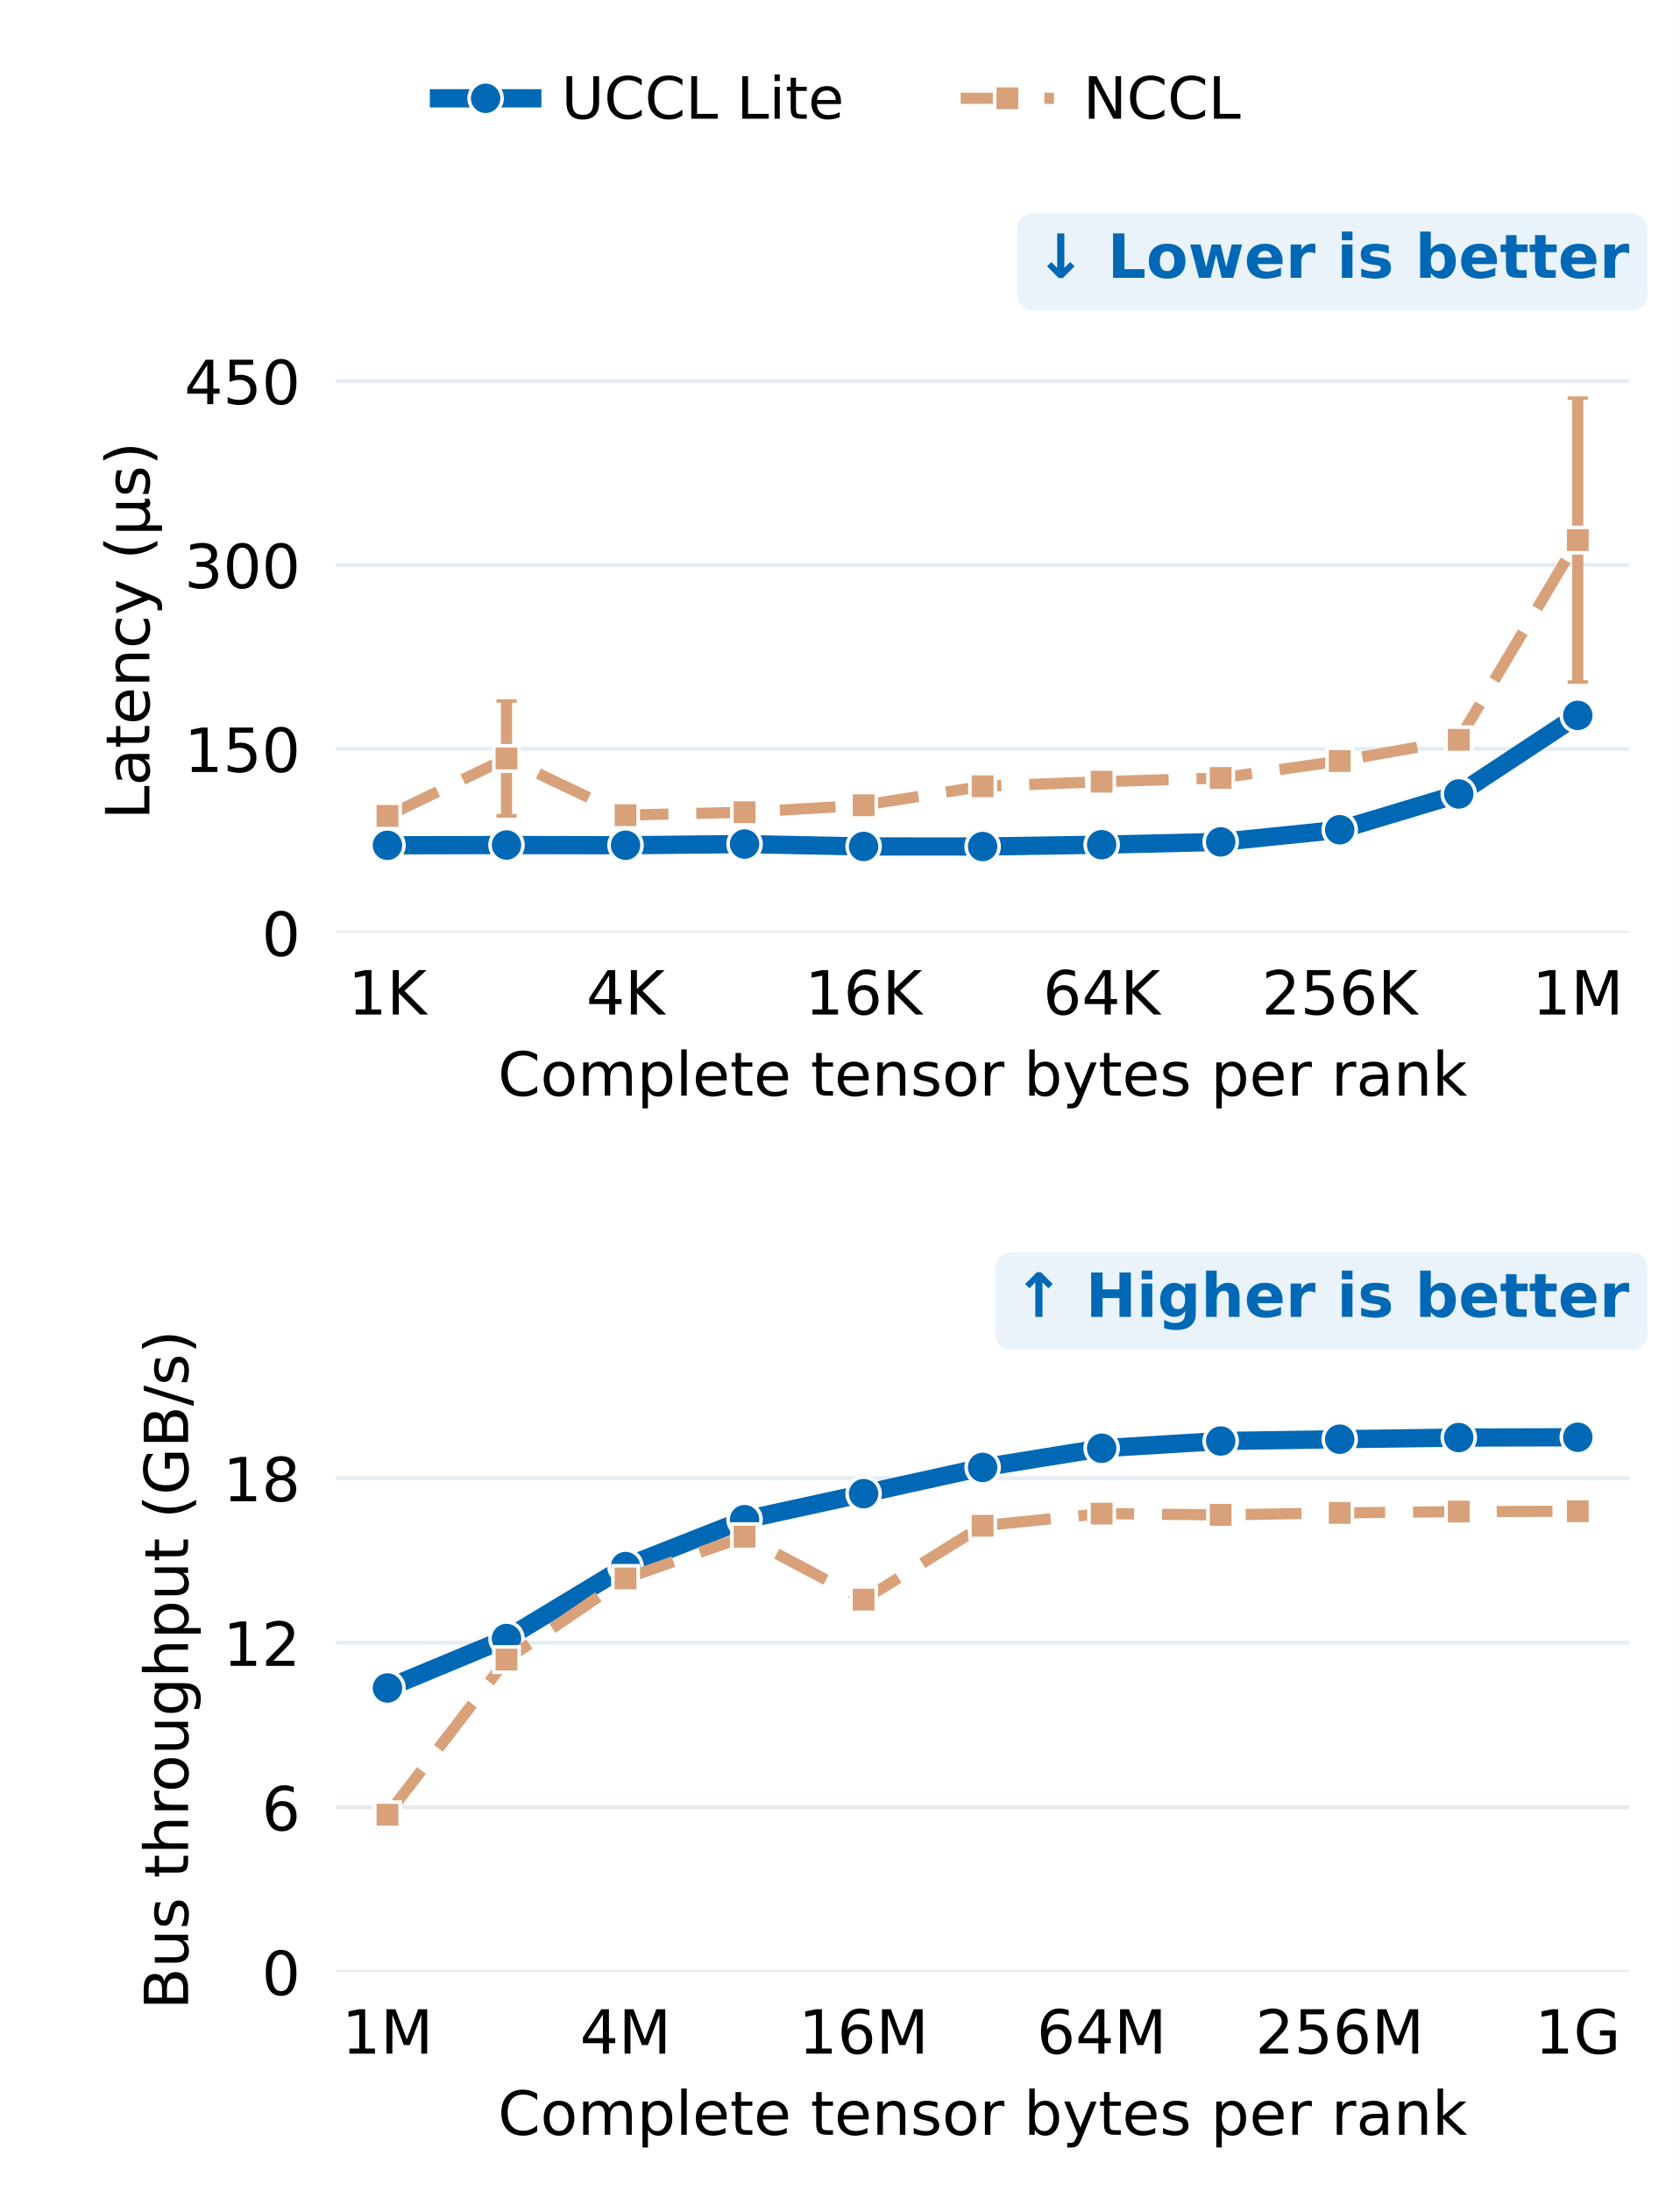
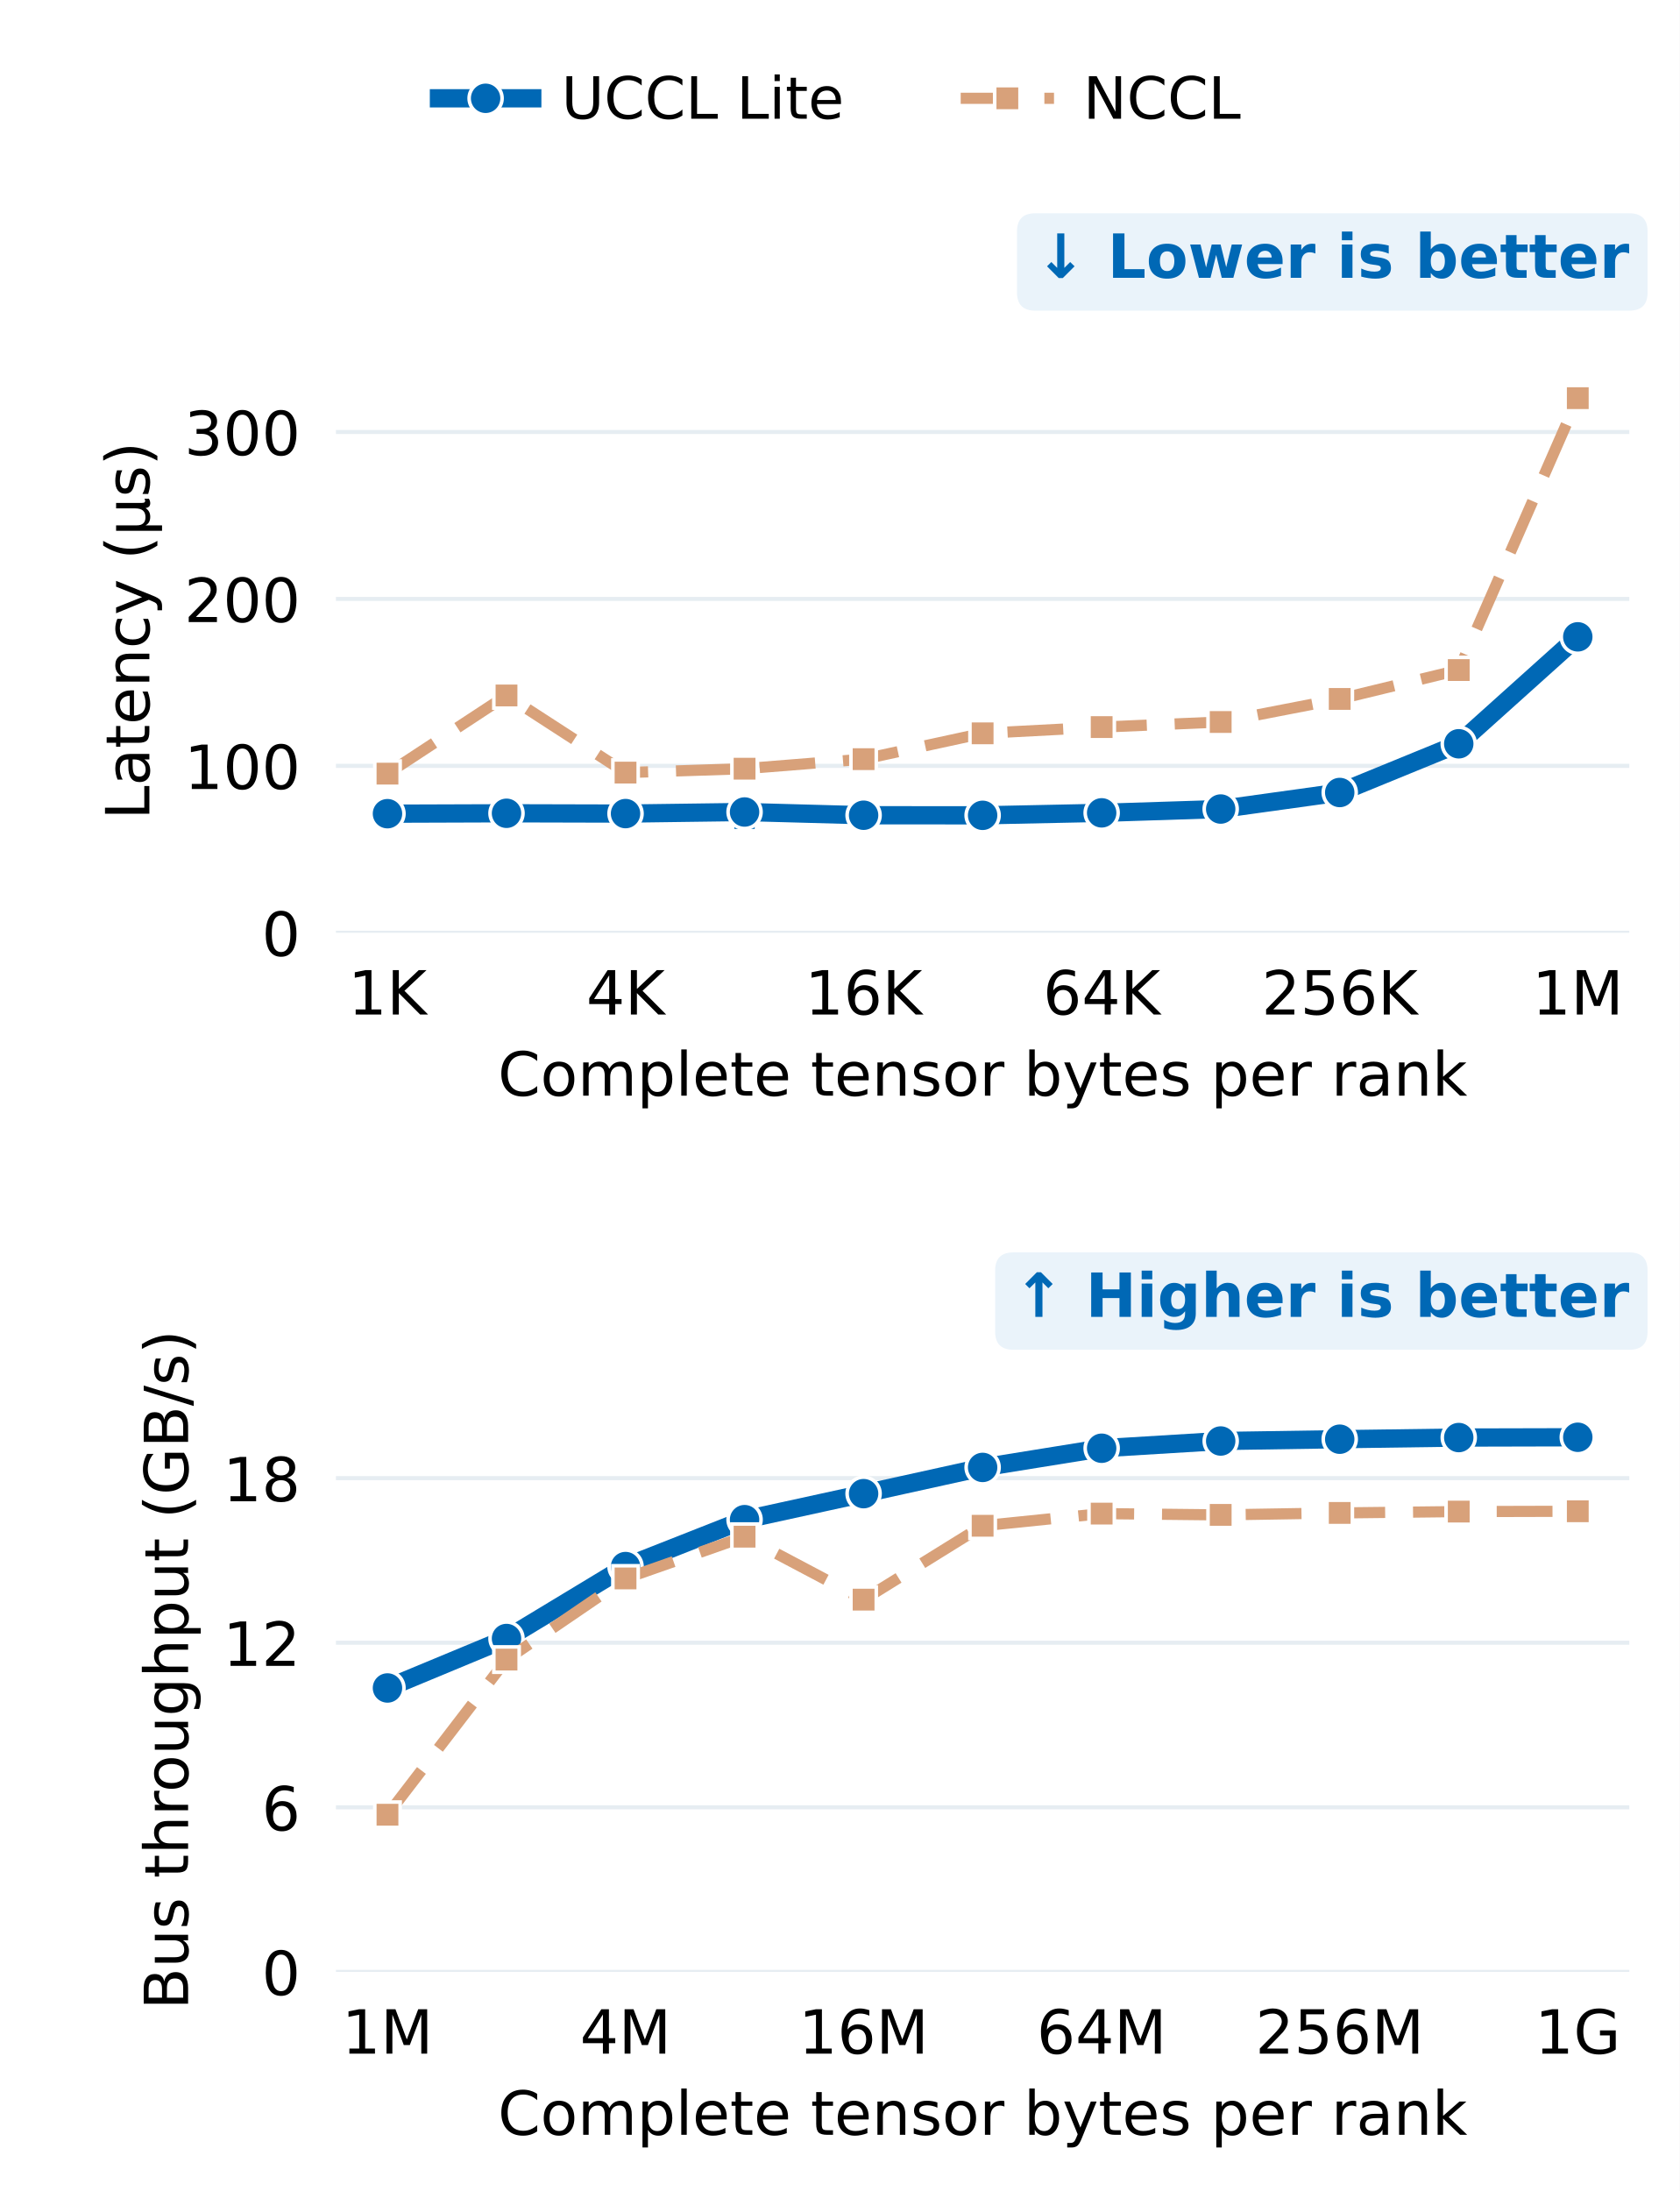
<svg xmlns="http://www.w3.org/2000/svg" xmlns:xlink="http://www.w3.org/1999/xlink" width="331.2pt" height="432pt" viewBox="0 0 331.2 432" version="1.1">
  <defs>
    <style type="text/css">*{stroke-linejoin: round; stroke-linecap: butt}</style>
  </defs>
  <g id="figure_1">
    <g id="patch_1">
      <path d="M 0 432 L 331.2 432 L 331.2 0 L 0 0 z " style="fill: #ffffff" />
    </g>
    <g id="axes_1">
      <g id="patch_2">
        <path d="M 66.24 183.918 L 321.264 183.918 L 321.264 64.8 L 66.24 64.8 z " style="fill: #ffffff" />
      </g>
      <g id="matplotlib.axis_1">
        <g id="xtick_1">
          <g id="line2d_1" />
          <g id="text_1">
            <text style="font-size: 12px; font-family: 'DejaVu Sans'; text-anchor: middle" x="76.402" y="200.035" transform="rotate(-0 76.40159 200.0348)">1K</text>
          </g>
        </g>
        <g id="xtick_2">
          <g id="line2d_2" />
          <g id="text_2">
            <text style="font-size: 12px; font-family: 'DejaVu Sans'; text-anchor: middle" x="123.342" y="200.035" transform="rotate(-0 123.3418 200.0348)">4K</text>
          </g>
        </g>
        <g id="xtick_3">
          <g id="line2d_3" />
          <g id="text_3">
            <text style="font-size: 12px; font-family: 'DejaVu Sans'; text-anchor: middle" x="170.282" y="200.035" transform="rotate(-0 170.2819 200.0348)">16K</text>
          </g>
        </g>
        <g id="xtick_4">
          <g id="line2d_4" />
          <g id="text_4">
            <text style="font-size: 12px; font-family: 'DejaVu Sans'; text-anchor: middle" x="217.222" y="200.035" transform="rotate(-0 217.2221 200.0348)">64K</text>
          </g>
        </g>
        <g id="xtick_5">
          <g id="line2d_5" />
          <g id="text_5">
            <text style="font-size: 12px; font-family: 'DejaVu Sans'; text-anchor: middle" x="264.162" y="200.035" transform="rotate(-0 264.1622 200.0348)">256K</text>
          </g>
        </g>
        <g id="xtick_6">
          <g id="line2d_6" />
          <g id="text_6">
            <text style="font-size: 12px; font-family: 'DejaVu Sans'; text-anchor: middle" x="311.102" y="200.035" transform="rotate(-0 311.1024 200.0348)">1M</text>
          </g>
        </g>
        <g id="text_7">
          <text style="font-size: 12px; font-family: 'DejaVu Sans'; text-anchor: middle" x="193.752" y="216.036" transform="rotate(-0 193.752 216.0358)">Complete tensor bytes per rank</text>
        </g>
      </g>
      <g id="matplotlib.axis_2">
        <g id="ytick_1">
          <g id="line2d_7">
            <path d="M 66.24 183.918 L 321.264 183.918 " clip-path="url(#pe56e9102f9)" style="fill: none; stroke: #e6edf2; stroke-width: 0.8; stroke-linecap: square" />
          </g>
          <g id="line2d_8" />
          <g id="text_8">
            <text style="font-size: 12px; font-family: 'DejaVu Sans'; text-anchor: end" x="59.24" y="188.476" transform="rotate(-0 59.24 188.4762)">0</text>
          </g>
        </g>
        <g id="ytick_2">
          <g id="line2d_9">
-             <path d="M 66.24 147.653 L 321.264 147.653 " clip-path="url(#pe56e9102f9)" style="fill: none; stroke: #e6edf2; stroke-width: 0.8; stroke-linecap: square" />
+             <path d="M 66.24 151.003 L 321.264 151.003 " clip-path="url(#pe56e9102f9)" style="fill: none; stroke: #e6edf2; stroke-width: 0.8; stroke-linecap: square" />
          </g>
          <g id="line2d_10" />
          <g id="text_9">
-             <text style="font-size: 12px; font-family: 'DejaVu Sans'; text-anchor: end" x="59.24" y="152.211" transform="rotate(-0 59.24 152.2111)">150</text>
+             <text style="font-size: 12px; font-family: 'DejaVu Sans'; text-anchor: end" x="59.24" y="155.561" transform="rotate(-0 59.24 155.5613)">100</text>
          </g>
        </g>
        <g id="ytick_3">
          <g id="line2d_11">
-             <path d="M 66.24 111.387 L 321.264 111.387 " clip-path="url(#pe56e9102f9)" style="fill: none; stroke: #e6edf2; stroke-width: 0.8; stroke-linecap: square" />
+             <path d="M 66.24 118.088 L 321.264 118.088 " clip-path="url(#pe56e9102f9)" style="fill: none; stroke: #e6edf2; stroke-width: 0.8; stroke-linecap: square" />
          </g>
          <g id="line2d_12" />
          <g id="text_10">
-             <text style="font-size: 12px; font-family: 'DejaVu Sans'; text-anchor: end" x="59.24" y="115.946" transform="rotate(-0 59.24 115.946)">300</text>
+             <text style="font-size: 12px; font-family: 'DejaVu Sans'; text-anchor: end" x="59.24" y="122.646" transform="rotate(-0 59.24 122.6463)">200</text>
          </g>
        </g>
        <g id="ytick_4">
          <g id="line2d_13">
-             <path d="M 66.24 75.122 L 321.264 75.122 " clip-path="url(#pe56e9102f9)" style="fill: none; stroke: #e6edf2; stroke-width: 0.8; stroke-linecap: square" />
+             <path d="M 66.24 85.173 L 321.264 85.173 " clip-path="url(#pe56e9102f9)" style="fill: none; stroke: #e6edf2; stroke-width: 0.8; stroke-linecap: square" />
          </g>
          <g id="line2d_14" />
          <g id="text_11">
-             <text style="font-size: 12px; font-family: 'DejaVu Sans'; text-anchor: end" x="59.24" y="79.681" transform="rotate(-0 59.24 79.68089)">450</text>
+             <text style="font-size: 12px; font-family: 'DejaVu Sans'; text-anchor: end" x="59.24" y="89.731" transform="rotate(-0 59.24 89.73137)">300</text>
          </g>
        </g>
        <g id="text_12">
          <text style="font-size: 12px; font-family: 'DejaVu Sans'; text-anchor: middle" x="29.452" y="124.359" transform="rotate(-90 29.45219 124.3588)">Latency (µs)</text>
        </g>
      </g>
      <g id="LineCollection_1">
-         <path d="M 76.402 167.871 L 76.402 166.061 " clip-path="url(#pe56e9102f9)" style="fill: none; stroke: #0068b5; stroke-width: 3.6" />
-         <path d="M 99.872 167.974 L 99.872 166.537 " clip-path="url(#pe56e9102f9)" style="fill: none; stroke: #0068b5; stroke-width: 3.6" />
-         <path d="M 123.342 168.313 L 123.342 166.238 " clip-path="url(#pe56e9102f9)" style="fill: none; stroke: #0068b5; stroke-width: 3.6" />
-         <path d="M 146.812 168.613 L 146.812 166.324 " clip-path="url(#pe56e9102f9)" style="fill: none; stroke: #0068b5; stroke-width: 3.6" />
-         <path d="M 170.282 168.54 L 170.282 165.682 " clip-path="url(#pe56e9102f9)" style="fill: none; stroke: #0068b5; stroke-width: 3.6" />
-         <path d="M 193.752 168.014 L 193.752 166.668 " clip-path="url(#pe56e9102f9)" style="fill: none; stroke: #0068b5; stroke-width: 3.6" />
-         <path d="M 217.222 167.683 L 217.222 166.271 " clip-path="url(#pe56e9102f9)" style="fill: none; stroke: #0068b5; stroke-width: 3.6" />
-         <path d="M 240.692 166.895 L 240.692 165.747 " clip-path="url(#pe56e9102f9)" style="fill: none; stroke: #0068b5; stroke-width: 3.6" />
-         <path d="M 264.162 163.66 L 264.162 162.874 " clip-path="url(#pe56e9102f9)" style="fill: none; stroke: #0068b5; stroke-width: 3.6" />
-         <path d="M 287.632 156.545 L 287.632 156.417 " clip-path="url(#pe56e9102f9)" style="fill: none; stroke: #0068b5; stroke-width: 3.6" />
-         <path d="M 311.102 141.553 L 311.102 141.052 " clip-path="url(#pe56e9102f9)" style="fill: none; stroke: #0068b5; stroke-width: 3.6" />
+         <path d="M 76.402 162.071 L 76.402 159.608 " clip-path="url(#pe56e9102f9)" style="fill: none; stroke: #0068b5; stroke-width: 3.6" />
+         <path d="M 99.872 162.212 L 99.872 160.256 " clip-path="url(#pe56e9102f9)" style="fill: none; stroke: #0068b5; stroke-width: 3.6" />
+         <path d="M 123.342 162.672 L 123.342 159.848 " clip-path="url(#pe56e9102f9)" style="fill: none; stroke: #0068b5; stroke-width: 3.6" />
+         <path d="M 146.812 163.081 L 146.812 159.965 " clip-path="url(#pe56e9102f9)" style="fill: none; stroke: #0068b5; stroke-width: 3.6" />
+         <path d="M 170.282 162.981 L 170.282 159.091 " clip-path="url(#pe56e9102f9)" style="fill: none; stroke: #0068b5; stroke-width: 3.6" />
+         <path d="M 193.752 162.266 L 193.752 160.433 " clip-path="url(#pe56e9102f9)" style="fill: none; stroke: #0068b5; stroke-width: 3.6" />
+         <path d="M 217.222 161.815 L 217.222 159.893 " clip-path="url(#pe56e9102f9)" style="fill: none; stroke: #0068b5; stroke-width: 3.6" />
+         <path d="M 240.692 160.743 L 240.692 159.18 " clip-path="url(#pe56e9102f9)" style="fill: none; stroke: #0068b5; stroke-width: 3.6" />
+         <path d="M 264.162 156.338 L 264.162 155.268 " clip-path="url(#pe56e9102f9)" style="fill: none; stroke: #0068b5; stroke-width: 3.6" />
+         <path d="M 287.632 146.651 L 287.632 146.477 " clip-path="url(#pe56e9102f9)" style="fill: none; stroke: #0068b5; stroke-width: 3.6" />
+         <path d="M 311.102 126.241 L 311.102 125.559 " clip-path="url(#pe56e9102f9)" style="fill: none; stroke: #0068b5; stroke-width: 3.6" />
      </g>
      <g id="line2d_15">
        <defs>
          <path id="m383bf99f78" d="M 2 0 L -2 -0 " style="stroke: #0068b5; stroke-width: 0.7" />
        </defs>
        <g clip-path="url(#pe56e9102f9)">
-           <use xlink:href="#m383bf99f78" x="76.402" y="167.871" style="fill: #0068b5; stroke: #0068b5; stroke-width: 0.7" />
-           <use xlink:href="#m383bf99f78" x="99.872" y="167.974" style="fill: #0068b5; stroke: #0068b5; stroke-width: 0.7" />
-           <use xlink:href="#m383bf99f78" x="123.342" y="168.313" style="fill: #0068b5; stroke: #0068b5; stroke-width: 0.7" />
-           <use xlink:href="#m383bf99f78" x="146.812" y="168.613" style="fill: #0068b5; stroke: #0068b5; stroke-width: 0.7" />
-           <use xlink:href="#m383bf99f78" x="170.282" y="168.54" style="fill: #0068b5; stroke: #0068b5; stroke-width: 0.7" />
-           <use xlink:href="#m383bf99f78" x="193.752" y="168.014" style="fill: #0068b5; stroke: #0068b5; stroke-width: 0.7" />
-           <use xlink:href="#m383bf99f78" x="217.222" y="167.683" style="fill: #0068b5; stroke: #0068b5; stroke-width: 0.7" />
-           <use xlink:href="#m383bf99f78" x="240.692" y="166.895" style="fill: #0068b5; stroke: #0068b5; stroke-width: 0.7" />
-           <use xlink:href="#m383bf99f78" x="264.162" y="163.66" style="fill: #0068b5; stroke: #0068b5; stroke-width: 0.7" />
-           <use xlink:href="#m383bf99f78" x="287.632" y="156.545" style="fill: #0068b5; stroke: #0068b5; stroke-width: 0.7" />
-           <use xlink:href="#m383bf99f78" x="311.102" y="141.553" style="fill: #0068b5; stroke: #0068b5; stroke-width: 0.7" />
+           <use xlink:href="#m383bf99f78" x="76.402" y="162.071" style="fill: #0068b5; stroke: #0068b5; stroke-width: 0.7" />
+           <use xlink:href="#m383bf99f78" x="99.872" y="162.212" style="fill: #0068b5; stroke: #0068b5; stroke-width: 0.7" />
+           <use xlink:href="#m383bf99f78" x="123.342" y="162.672" style="fill: #0068b5; stroke: #0068b5; stroke-width: 0.7" />
+           <use xlink:href="#m383bf99f78" x="146.812" y="163.081" style="fill: #0068b5; stroke: #0068b5; stroke-width: 0.7" />
+           <use xlink:href="#m383bf99f78" x="170.282" y="162.981" style="fill: #0068b5; stroke: #0068b5; stroke-width: 0.7" />
+           <use xlink:href="#m383bf99f78" x="193.752" y="162.266" style="fill: #0068b5; stroke: #0068b5; stroke-width: 0.7" />
+           <use xlink:href="#m383bf99f78" x="217.222" y="161.815" style="fill: #0068b5; stroke: #0068b5; stroke-width: 0.7" />
+           <use xlink:href="#m383bf99f78" x="240.692" y="160.743" style="fill: #0068b5; stroke: #0068b5; stroke-width: 0.7" />
+           <use xlink:href="#m383bf99f78" x="264.162" y="156.338" style="fill: #0068b5; stroke: #0068b5; stroke-width: 0.7" />
+           <use xlink:href="#m383bf99f78" x="287.632" y="146.651" style="fill: #0068b5; stroke: #0068b5; stroke-width: 0.7" />
+           <use xlink:href="#m383bf99f78" x="311.102" y="126.241" style="fill: #0068b5; stroke: #0068b5; stroke-width: 0.7" />
        </g>
      </g>
      <g id="line2d_16">
        <g clip-path="url(#pe56e9102f9)">
-           <use xlink:href="#m383bf99f78" x="76.402" y="166.061" style="fill: #0068b5; stroke: #0068b5; stroke-width: 0.7" />
-           <use xlink:href="#m383bf99f78" x="99.872" y="166.537" style="fill: #0068b5; stroke: #0068b5; stroke-width: 0.7" />
-           <use xlink:href="#m383bf99f78" x="123.342" y="166.238" style="fill: #0068b5; stroke: #0068b5; stroke-width: 0.7" />
-           <use xlink:href="#m383bf99f78" x="146.812" y="166.324" style="fill: #0068b5; stroke: #0068b5; stroke-width: 0.7" />
-           <use xlink:href="#m383bf99f78" x="170.282" y="165.682" style="fill: #0068b5; stroke: #0068b5; stroke-width: 0.7" />
-           <use xlink:href="#m383bf99f78" x="193.752" y="166.668" style="fill: #0068b5; stroke: #0068b5; stroke-width: 0.7" />
-           <use xlink:href="#m383bf99f78" x="217.222" y="166.271" style="fill: #0068b5; stroke: #0068b5; stroke-width: 0.7" />
-           <use xlink:href="#m383bf99f78" x="240.692" y="165.747" style="fill: #0068b5; stroke: #0068b5; stroke-width: 0.7" />
-           <use xlink:href="#m383bf99f78" x="264.162" y="162.874" style="fill: #0068b5; stroke: #0068b5; stroke-width: 0.7" />
-           <use xlink:href="#m383bf99f78" x="287.632" y="156.417" style="fill: #0068b5; stroke: #0068b5; stroke-width: 0.7" />
-           <use xlink:href="#m383bf99f78" x="311.102" y="141.052" style="fill: #0068b5; stroke: #0068b5; stroke-width: 0.7" />
-         </g>
-       </g>
-       <g id="LineCollection_2">
-         <path d="M 76.402 161.121 L 76.402 160.617 " clip-path="url(#pe56e9102f9)" style="fill: none; stroke: #d8a17a; stroke-width: 2.2" />
-         <path d="M 99.872 160.875 L 99.872 138.218 " clip-path="url(#pe56e9102f9)" style="fill: none; stroke: #d8a17a; stroke-width: 2.2" />
-         <path d="M 123.342 161.007 L 123.342 160.429 " clip-path="url(#pe56e9102f9)" style="fill: none; stroke: #d8a17a; stroke-width: 2.2" />
-         <path d="M 146.812 160.203 L 146.812 160.102 " clip-path="url(#pe56e9102f9)" style="fill: none; stroke: #d8a17a; stroke-width: 2.2" />
-         <path d="M 170.282 158.901 L 170.282 158.641 " clip-path="url(#pe56e9102f9)" style="fill: none; stroke: #d8a17a; stroke-width: 2.2" />
-         <path d="M 193.752 155.297 L 193.752 154.766 " clip-path="url(#pe56e9102f9)" style="fill: none; stroke: #d8a17a; stroke-width: 2.2" />
-         <path d="M 217.222 154.617 L 217.222 153.637 " clip-path="url(#pe56e9102f9)" style="fill: none; stroke: #d8a17a; stroke-width: 2.2" />
-         <path d="M 240.692 153.606 L 240.692 153.175 " clip-path="url(#pe56e9102f9)" style="fill: none; stroke: #d8a17a; stroke-width: 2.2" />
-         <path d="M 264.162 151.164 L 264.162 148.936 " clip-path="url(#pe56e9102f9)" style="fill: none; stroke: #d8a17a; stroke-width: 2.2" />
-         <path d="M 287.632 145.887 L 287.632 145.85 " clip-path="url(#pe56e9102f9)" style="fill: none; stroke: #d8a17a; stroke-width: 2.2" />
-         <path d="M 311.102 134.474 L 311.102 78.504 " clip-path="url(#pe56e9102f9)" style="fill: none; stroke: #d8a17a; stroke-width: 2.2" />
+           <use xlink:href="#m383bf99f78" x="76.402" y="159.608" style="fill: #0068b5; stroke: #0068b5; stroke-width: 0.7" />
+           <use xlink:href="#m383bf99f78" x="99.872" y="160.256" style="fill: #0068b5; stroke: #0068b5; stroke-width: 0.7" />
+           <use xlink:href="#m383bf99f78" x="123.342" y="159.848" style="fill: #0068b5; stroke: #0068b5; stroke-width: 0.7" />
+           <use xlink:href="#m383bf99f78" x="146.812" y="159.965" style="fill: #0068b5; stroke: #0068b5; stroke-width: 0.7" />
+           <use xlink:href="#m383bf99f78" x="170.282" y="159.091" style="fill: #0068b5; stroke: #0068b5; stroke-width: 0.7" />
+           <use xlink:href="#m383bf99f78" x="193.752" y="160.433" style="fill: #0068b5; stroke: #0068b5; stroke-width: 0.7" />
+           <use xlink:href="#m383bf99f78" x="217.222" y="159.893" style="fill: #0068b5; stroke: #0068b5; stroke-width: 0.7" />
+           <use xlink:href="#m383bf99f78" x="240.692" y="159.18" style="fill: #0068b5; stroke: #0068b5; stroke-width: 0.7" />
+           <use xlink:href="#m383bf99f78" x="264.162" y="155.268" style="fill: #0068b5; stroke: #0068b5; stroke-width: 0.7" />
+           <use xlink:href="#m383bf99f78" x="287.632" y="146.477" style="fill: #0068b5; stroke: #0068b5; stroke-width: 0.7" />
+           <use xlink:href="#m383bf99f78" x="311.102" y="125.559" style="fill: #0068b5; stroke: #0068b5; stroke-width: 0.7" />
+         </g>
      </g>
      <g id="line2d_17">
+         <path d="M 76.402 152.539 L 99.872 137.124 L 123.342 152.333 L 146.812 151.563 L 170.282 149.682 L 193.752 144.591 L 217.222 143.359 L 240.692 142.358 L 264.162 137.809 L 287.632 132.116 L 311.102 78.504 " clip-path="url(#pe56e9102f9)" style="fill: none; stroke-dasharray: 11,5.5; stroke-dashoffset: 0; stroke: #d8a17a; stroke-width: 2.2" />
        <defs>
-           <path id="m7c445294d4" d="M 2 0 L -2 -0 " style="stroke: #d8a17a; stroke-width: 0.7" />
+           <path id="m4c7a17d4e1" d="M -2.5 2.5 L 2.5 2.5 L 2.5 -2.5 L -2.5 -2.5 z " style="stroke: #ffffff; stroke-width: 0.7; stroke-linejoin: miter" />
        </defs>
        <g clip-path="url(#pe56e9102f9)">
-           <use xlink:href="#m7c445294d4" x="76.402" y="161.121" style="fill: #d8a17a; stroke: #d8a17a; stroke-width: 0.7" />
-           <use xlink:href="#m7c445294d4" x="99.872" y="160.875" style="fill: #d8a17a; stroke: #d8a17a; stroke-width: 0.7" />
-           <use xlink:href="#m7c445294d4" x="123.342" y="161.007" style="fill: #d8a17a; stroke: #d8a17a; stroke-width: 0.7" />
-           <use xlink:href="#m7c445294d4" x="146.812" y="160.203" style="fill: #d8a17a; stroke: #d8a17a; stroke-width: 0.7" />
-           <use xlink:href="#m7c445294d4" x="170.282" y="158.901" style="fill: #d8a17a; stroke: #d8a17a; stroke-width: 0.7" />
-           <use xlink:href="#m7c445294d4" x="193.752" y="155.297" style="fill: #d8a17a; stroke: #d8a17a; stroke-width: 0.7" />
-           <use xlink:href="#m7c445294d4" x="217.222" y="154.617" style="fill: #d8a17a; stroke: #d8a17a; stroke-width: 0.7" />
-           <use xlink:href="#m7c445294d4" x="240.692" y="153.606" style="fill: #d8a17a; stroke: #d8a17a; stroke-width: 0.7" />
-           <use xlink:href="#m7c445294d4" x="264.162" y="151.164" style="fill: #d8a17a; stroke: #d8a17a; stroke-width: 0.7" />
-           <use xlink:href="#m7c445294d4" x="287.632" y="145.887" style="fill: #d8a17a; stroke: #d8a17a; stroke-width: 0.7" />
-           <use xlink:href="#m7c445294d4" x="311.102" y="134.474" style="fill: #d8a17a; stroke: #d8a17a; stroke-width: 0.7" />
+           <use xlink:href="#m4c7a17d4e1" x="76.402" y="152.539" style="fill: #d8a17a; stroke: #ffffff; stroke-width: 0.7; stroke-linejoin: miter" />
+           <use xlink:href="#m4c7a17d4e1" x="99.872" y="137.124" style="fill: #d8a17a; stroke: #ffffff; stroke-width: 0.7; stroke-linejoin: miter" />
+           <use xlink:href="#m4c7a17d4e1" x="123.342" y="152.333" style="fill: #d8a17a; stroke: #ffffff; stroke-width: 0.7; stroke-linejoin: miter" />
+           <use xlink:href="#m4c7a17d4e1" x="146.812" y="151.563" style="fill: #d8a17a; stroke: #ffffff; stroke-width: 0.7; stroke-linejoin: miter" />
+           <use xlink:href="#m4c7a17d4e1" x="170.282" y="149.682" style="fill: #d8a17a; stroke: #ffffff; stroke-width: 0.7; stroke-linejoin: miter" />
+           <use xlink:href="#m4c7a17d4e1" x="193.752" y="144.591" style="fill: #d8a17a; stroke: #ffffff; stroke-width: 0.7; stroke-linejoin: miter" />
+           <use xlink:href="#m4c7a17d4e1" x="217.222" y="143.359" style="fill: #d8a17a; stroke: #ffffff; stroke-width: 0.7; stroke-linejoin: miter" />
+           <use xlink:href="#m4c7a17d4e1" x="240.692" y="142.358" style="fill: #d8a17a; stroke: #ffffff; stroke-width: 0.7; stroke-linejoin: miter" />
+           <use xlink:href="#m4c7a17d4e1" x="264.162" y="137.809" style="fill: #d8a17a; stroke: #ffffff; stroke-width: 0.7; stroke-linejoin: miter" />
+           <use xlink:href="#m4c7a17d4e1" x="287.632" y="132.116" style="fill: #d8a17a; stroke: #ffffff; stroke-width: 0.7; stroke-linejoin: miter" />
+           <use xlink:href="#m4c7a17d4e1" x="311.102" y="78.504" style="fill: #d8a17a; stroke: #ffffff; stroke-width: 0.7; stroke-linejoin: miter" />
        </g>
      </g>
      <g id="line2d_18">
-         <g clip-path="url(#pe56e9102f9)">
-           <use xlink:href="#m7c445294d4" x="76.402" y="160.617" style="fill: #d8a17a; stroke: #d8a17a; stroke-width: 0.7" />
-           <use xlink:href="#m7c445294d4" x="99.872" y="138.218" style="fill: #d8a17a; stroke: #d8a17a; stroke-width: 0.7" />
-           <use xlink:href="#m7c445294d4" x="123.342" y="160.429" style="fill: #d8a17a; stroke: #d8a17a; stroke-width: 0.7" />
-           <use xlink:href="#m7c445294d4" x="146.812" y="160.102" style="fill: #d8a17a; stroke: #d8a17a; stroke-width: 0.7" />
-           <use xlink:href="#m7c445294d4" x="170.282" y="158.641" style="fill: #d8a17a; stroke: #d8a17a; stroke-width: 0.7" />
-           <use xlink:href="#m7c445294d4" x="193.752" y="154.766" style="fill: #d8a17a; stroke: #d8a17a; stroke-width: 0.7" />
-           <use xlink:href="#m7c445294d4" x="217.222" y="153.637" style="fill: #d8a17a; stroke: #d8a17a; stroke-width: 0.7" />
-           <use xlink:href="#m7c445294d4" x="240.692" y="153.175" style="fill: #d8a17a; stroke: #d8a17a; stroke-width: 0.7" />
-           <use xlink:href="#m7c445294d4" x="264.162" y="148.936" style="fill: #d8a17a; stroke: #d8a17a; stroke-width: 0.7" />
-           <use xlink:href="#m7c445294d4" x="287.632" y="145.85" style="fill: #d8a17a; stroke: #d8a17a; stroke-width: 0.7" />
-           <use xlink:href="#m7c445294d4" x="311.102" y="78.504" style="fill: #d8a17a; stroke: #d8a17a; stroke-width: 0.7" />
-         </g>
-       </g>
-       <g id="line2d_19">
-         <path d="M 76.402 166.669 L 99.872 166.611 L 123.342 166.655 L 146.812 166.425 L 170.282 166.893 L 193.752 166.907 L 217.222 166.549 L 240.692 165.996 L 264.162 163.601 L 287.632 156.544 L 311.102 141.056 " clip-path="url(#pe56e9102f9)" style="fill: none; stroke: #0068b5; stroke-width: 3.6; stroke-linecap: square" />
+         <path d="M 76.402 160.435 L 99.872 160.356 L 123.342 160.416 L 146.812 160.102 L 170.282 160.74 L 193.752 160.759 L 217.222 160.271 L 240.692 159.518 L 264.162 156.258 L 287.632 146.651 L 311.102 125.565 " clip-path="url(#pe56e9102f9)" style="fill: none; stroke: #0068b5; stroke-width: 3.6; stroke-linecap: square" />
        <defs>
          <path id="me5beb2e30b" d="M 0 3.25 C 0.862 3.25 1.689 2.908 2.298 2.298 C 2.908 1.689 3.25 0.862 3.25 0 C 3.25 -0.862 2.908 -1.689 2.298 -2.298 C 1.689 -2.908 0.862 -3.25 0 -3.25 C -0.862 -3.25 -1.689 -2.908 -2.298 -2.298 C -2.908 -1.689 -3.25 -0.862 -3.25 0 C -3.25 0.862 -2.908 1.689 -2.298 2.298 C -1.689 2.908 -0.862 3.25 0 3.25 z " style="stroke: #ffffff; stroke-width: 0.7" />
        </defs>
        <g clip-path="url(#pe56e9102f9)">
-           <use xlink:href="#me5beb2e30b" x="76.402" y="166.669" style="fill: #0068b5; stroke: #ffffff; stroke-width: 0.7" />
-           <use xlink:href="#me5beb2e30b" x="99.872" y="166.611" style="fill: #0068b5; stroke: #ffffff; stroke-width: 0.7" />
-           <use xlink:href="#me5beb2e30b" x="123.342" y="166.655" style="fill: #0068b5; stroke: #ffffff; stroke-width: 0.7" />
-           <use xlink:href="#me5beb2e30b" x="146.812" y="166.425" style="fill: #0068b5; stroke: #ffffff; stroke-width: 0.7" />
-           <use xlink:href="#me5beb2e30b" x="170.282" y="166.893" style="fill: #0068b5; stroke: #ffffff; stroke-width: 0.7" />
-           <use xlink:href="#me5beb2e30b" x="193.752" y="166.907" style="fill: #0068b5; stroke: #ffffff; stroke-width: 0.7" />
-           <use xlink:href="#me5beb2e30b" x="217.222" y="166.549" style="fill: #0068b5; stroke: #ffffff; stroke-width: 0.7" />
-           <use xlink:href="#me5beb2e30b" x="240.692" y="165.996" style="fill: #0068b5; stroke: #ffffff; stroke-width: 0.7" />
-           <use xlink:href="#me5beb2e30b" x="264.162" y="163.601" style="fill: #0068b5; stroke: #ffffff; stroke-width: 0.7" />
-           <use xlink:href="#me5beb2e30b" x="287.632" y="156.544" style="fill: #0068b5; stroke: #ffffff; stroke-width: 0.7" />
-           <use xlink:href="#me5beb2e30b" x="311.102" y="141.056" style="fill: #0068b5; stroke: #ffffff; stroke-width: 0.7" />
-         </g>
-       </g>
-       <g id="line2d_20">
-         <path d="M 76.402 160.869 L 99.872 149.546 L 123.342 160.718 L 146.812 160.153 L 170.282 158.771 L 193.752 155.031 L 217.222 154.127 L 240.692 153.391 L 264.162 150.05 L 287.632 145.868 L 311.102 106.489 " clip-path="url(#pe56e9102f9)" style="fill: none; stroke-dasharray: 11,5.5; stroke-dashoffset: 0; stroke: #d8a17a; stroke-width: 2.2" />
-         <defs>
-           <path id="m4c7a17d4e1" d="M -2.5 2.5 L 2.5 2.5 L 2.5 -2.5 L -2.5 -2.5 z " style="stroke: #ffffff; stroke-width: 0.7; stroke-linejoin: miter" />
-         </defs>
-         <g clip-path="url(#pe56e9102f9)">
-           <use xlink:href="#m4c7a17d4e1" x="76.402" y="160.869" style="fill: #d8a17a; stroke: #ffffff; stroke-width: 0.7; stroke-linejoin: miter" />
-           <use xlink:href="#m4c7a17d4e1" x="99.872" y="149.546" style="fill: #d8a17a; stroke: #ffffff; stroke-width: 0.7; stroke-linejoin: miter" />
-           <use xlink:href="#m4c7a17d4e1" x="123.342" y="160.718" style="fill: #d8a17a; stroke: #ffffff; stroke-width: 0.7; stroke-linejoin: miter" />
-           <use xlink:href="#m4c7a17d4e1" x="146.812" y="160.153" style="fill: #d8a17a; stroke: #ffffff; stroke-width: 0.7; stroke-linejoin: miter" />
-           <use xlink:href="#m4c7a17d4e1" x="170.282" y="158.771" style="fill: #d8a17a; stroke: #ffffff; stroke-width: 0.7; stroke-linejoin: miter" />
-           <use xlink:href="#m4c7a17d4e1" x="193.752" y="155.031" style="fill: #d8a17a; stroke: #ffffff; stroke-width: 0.7; stroke-linejoin: miter" />
-           <use xlink:href="#m4c7a17d4e1" x="217.222" y="154.127" style="fill: #d8a17a; stroke: #ffffff; stroke-width: 0.7; stroke-linejoin: miter" />
-           <use xlink:href="#m4c7a17d4e1" x="240.692" y="153.391" style="fill: #d8a17a; stroke: #ffffff; stroke-width: 0.7; stroke-linejoin: miter" />
-           <use xlink:href="#m4c7a17d4e1" x="264.162" y="150.05" style="fill: #d8a17a; stroke: #ffffff; stroke-width: 0.7; stroke-linejoin: miter" />
-           <use xlink:href="#m4c7a17d4e1" x="287.632" y="145.868" style="fill: #d8a17a; stroke: #ffffff; stroke-width: 0.7; stroke-linejoin: miter" />
-           <use xlink:href="#m4c7a17d4e1" x="311.102" y="106.489" style="fill: #d8a17a; stroke: #ffffff; stroke-width: 0.7; stroke-linejoin: miter" />
+           <use xlink:href="#me5beb2e30b" x="76.402" y="160.435" style="fill: #0068b5; stroke: #ffffff; stroke-width: 0.7" />
+           <use xlink:href="#me5beb2e30b" x="99.872" y="160.356" style="fill: #0068b5; stroke: #ffffff; stroke-width: 0.7" />
+           <use xlink:href="#me5beb2e30b" x="123.342" y="160.416" style="fill: #0068b5; stroke: #ffffff; stroke-width: 0.7" />
+           <use xlink:href="#me5beb2e30b" x="146.812" y="160.102" style="fill: #0068b5; stroke: #ffffff; stroke-width: 0.7" />
+           <use xlink:href="#me5beb2e30b" x="170.282" y="160.74" style="fill: #0068b5; stroke: #ffffff; stroke-width: 0.7" />
+           <use xlink:href="#me5beb2e30b" x="193.752" y="160.759" style="fill: #0068b5; stroke: #ffffff; stroke-width: 0.7" />
+           <use xlink:href="#me5beb2e30b" x="217.222" y="160.271" style="fill: #0068b5; stroke: #ffffff; stroke-width: 0.7" />
+           <use xlink:href="#me5beb2e30b" x="240.692" y="159.518" style="fill: #0068b5; stroke: #ffffff; stroke-width: 0.7" />
+           <use xlink:href="#me5beb2e30b" x="264.162" y="156.258" style="fill: #0068b5; stroke: #ffffff; stroke-width: 0.7" />
+           <use xlink:href="#me5beb2e30b" x="287.632" y="146.651" style="fill: #0068b5; stroke: #ffffff; stroke-width: 0.7" />
+           <use xlink:href="#me5beb2e30b" x="311.102" y="125.565" style="fill: #0068b5; stroke: #ffffff; stroke-width: 0.7" />
        </g>
      </g>
      <g id="text_13">
        <g id="patch_3">
          <path d="M 204.129 61.253 L 321.264 61.253 Q 324.864 61.253 324.864 57.653 L 324.864 45.652 Q 324.864 42.052 321.264 42.052 L 204.129 42.052 Q 200.529 42.052 200.529 45.652 L 200.529 57.653 Q 200.529 61.253 204.129 61.253 z " style="fill: #eaf3fa" />
        </g>
        <text style="font-weight: 700; font-size: 12px; font-family: 'DejaVu Sans'; text-anchor: end; fill: #0068b5" x="321.264" y="54.77" transform="rotate(-0 321.264 54.77013)">↓ Lower is better</text>
      </g>
    </g>
    <g id="axes_2">
      <g id="patch_4">
        <path d="M 66.24 388.8 L 321.264 388.8 L 321.264 269.682 L 66.24 269.682 z " style="fill: #ffffff" />
      </g>
      <g id="matplotlib.axis_3">
        <g id="xtick_7">
-           <g id="line2d_21" />
+           <g id="line2d_19" />
          <g id="text_14">
            <text style="font-size: 12px; font-family: 'DejaVu Sans'; text-anchor: middle" x="76.402" y="404.917" transform="rotate(-0 76.40159 404.9172)">1M</text>
          </g>
        </g>
        <g id="xtick_8">
-           <g id="line2d_22" />
+           <g id="line2d_20" />
          <g id="text_15">
            <text style="font-size: 12px; font-family: 'DejaVu Sans'; text-anchor: middle" x="123.342" y="404.917" transform="rotate(-0 123.3418 404.9172)">4M</text>
          </g>
        </g>
        <g id="xtick_9">
-           <g id="line2d_23" />
+           <g id="line2d_21" />
          <g id="text_16">
            <text style="font-size: 12px; font-family: 'DejaVu Sans'; text-anchor: middle" x="170.282" y="404.917" transform="rotate(-0 170.2819 404.9172)">16M</text>
          </g>
        </g>
        <g id="xtick_10">
-           <g id="line2d_24" />
+           <g id="line2d_22" />
          <g id="text_17">
            <text style="font-size: 12px; font-family: 'DejaVu Sans'; text-anchor: middle" x="217.222" y="404.917" transform="rotate(-0 217.2221 404.9172)">64M</text>
          </g>
        </g>
        <g id="xtick_11">
-           <g id="line2d_25" />
+           <g id="line2d_23" />
          <g id="text_18">
            <text style="font-size: 12px; font-family: 'DejaVu Sans'; text-anchor: middle" x="264.162" y="404.917" transform="rotate(-0 264.1622 404.9172)">256M</text>
          </g>
        </g>
        <g id="xtick_12">
-           <g id="line2d_26" />
+           <g id="line2d_24" />
          <g id="text_19">
            <text style="font-size: 12px; font-family: 'DejaVu Sans'; text-anchor: middle" x="311.102" y="404.917" transform="rotate(-0 311.1024 404.9172)">1G</text>
          </g>
        </g>
        <g id="text_20">
          <text style="font-size: 12px; font-family: 'DejaVu Sans'; text-anchor: middle" x="193.752" y="420.918" transform="rotate(-0 193.752 420.9181)">Complete tensor bytes per rank</text>
        </g>
      </g>
      <g id="matplotlib.axis_4">
        <g id="ytick_5">
-           <g id="line2d_27">
+           <g id="line2d_25">
            <path d="M 66.24 388.8 L 321.264 388.8 " clip-path="url(#pb1c3a5a0ed)" style="fill: none; stroke: #e6edf2; stroke-width: 0.8; stroke-linecap: square" />
          </g>
-           <g id="line2d_28" />
+           <g id="line2d_26" />
          <g id="text_21">
            <text style="font-size: 12px; font-family: 'DejaVu Sans'; text-anchor: end" x="59.24" y="393.359" transform="rotate(-0 59.24 393.3586)">0</text>
          </g>
        </g>
        <g id="ytick_6">
-           <g id="line2d_29">
+           <g id="line2d_27">
            <path d="M 66.24 356.348 L 321.264 356.348 " clip-path="url(#pb1c3a5a0ed)" style="fill: none; stroke: #e6edf2; stroke-width: 0.8; stroke-linecap: square" />
          </g>
-           <g id="line2d_30" />
+           <g id="line2d_28" />
          <g id="text_22">
            <text style="font-size: 12px; font-family: 'DejaVu Sans'; text-anchor: end" x="59.24" y="360.907" transform="rotate(-0 59.24 360.907)">6</text>
          </g>
        </g>
        <g id="ytick_7">
-           <g id="line2d_31">
+           <g id="line2d_29">
            <path d="M 66.24 323.897 L 321.264 323.897 " clip-path="url(#pb1c3a5a0ed)" style="fill: none; stroke: #e6edf2; stroke-width: 0.8; stroke-linecap: square" />
          </g>
-           <g id="line2d_32" />
+           <g id="line2d_30" />
          <g id="text_23">
            <text style="font-size: 12px; font-family: 'DejaVu Sans'; text-anchor: end" x="59.24" y="328.455" transform="rotate(-0 59.24 328.4555)">12</text>
          </g>
        </g>
        <g id="ytick_8">
-           <g id="line2d_33">
+           <g id="line2d_31">
            <path d="M 66.24 291.445 L 321.264 291.445 " clip-path="url(#pb1c3a5a0ed)" style="fill: none; stroke: #e6edf2; stroke-width: 0.8; stroke-linecap: square" />
          </g>
-           <g id="line2d_34" />
+           <g id="line2d_32" />
          <g id="text_24">
            <text style="font-size: 12px; font-family: 'DejaVu Sans'; text-anchor: end" x="59.24" y="296.004" transform="rotate(-0 59.24 296.0039)">18</text>
          </g>
        </g>
        <g id="text_25">
          <text style="font-size: 12px; font-family: 'DejaVu Sans'; text-anchor: middle" x="37.087" y="329.241" transform="rotate(-90 37.08719 329.2412)">Bus throughput (GB/s)</text>
        </g>
      </g>
-       <g id="line2d_35">
+       <g id="line2d_33">
        <path d="M 76.402 332.818 L 99.872 323.067 L 123.342 308.881 L 146.812 299.631 L 170.282 294.504 L 193.752 289.332 L 217.222 285.549 L 240.692 284.124 L 264.162 283.768 L 287.632 283.443 L 311.102 283.386 " clip-path="url(#pb1c3a5a0ed)" style="fill: none; stroke: #0068b5; stroke-width: 3.6; stroke-linecap: square" />
        <g clip-path="url(#pb1c3a5a0ed)">
          <use xlink:href="#me5beb2e30b" x="76.402" y="332.818" style="fill: #0068b5; stroke: #ffffff; stroke-width: 0.7" />
          <use xlink:href="#me5beb2e30b" x="99.872" y="323.067" style="fill: #0068b5; stroke: #ffffff; stroke-width: 0.7" />
          <use xlink:href="#me5beb2e30b" x="123.342" y="308.881" style="fill: #0068b5; stroke: #ffffff; stroke-width: 0.7" />
          <use xlink:href="#me5beb2e30b" x="146.812" y="299.631" style="fill: #0068b5; stroke: #ffffff; stroke-width: 0.7" />
          <use xlink:href="#me5beb2e30b" x="170.282" y="294.504" style="fill: #0068b5; stroke: #ffffff; stroke-width: 0.7" />
          <use xlink:href="#me5beb2e30b" x="193.752" y="289.332" style="fill: #0068b5; stroke: #ffffff; stroke-width: 0.7" />
          <use xlink:href="#me5beb2e30b" x="217.222" y="285.549" style="fill: #0068b5; stroke: #ffffff; stroke-width: 0.7" />
          <use xlink:href="#me5beb2e30b" x="240.692" y="284.124" style="fill: #0068b5; stroke: #ffffff; stroke-width: 0.7" />
          <use xlink:href="#me5beb2e30b" x="264.162" y="283.768" style="fill: #0068b5; stroke: #ffffff; stroke-width: 0.7" />
          <use xlink:href="#me5beb2e30b" x="287.632" y="283.443" style="fill: #0068b5; stroke: #ffffff; stroke-width: 0.7" />
          <use xlink:href="#me5beb2e30b" x="311.102" y="283.386" style="fill: #0068b5; stroke: #ffffff; stroke-width: 0.7" />
        </g>
      </g>
-       <g id="line2d_36">
+       <g id="line2d_34">
        <path d="M 76.402 357.81 L 99.872 327.219 L 123.342 311.219 L 146.812 302.988 L 170.282 315.4 L 193.752 300.835 L 217.222 298.437 L 240.692 298.69 L 264.162 298.304 L 287.632 298.04 L 311.102 297.977 " clip-path="url(#pb1c3a5a0ed)" style="fill: none; stroke-dasharray: 11,5.5; stroke-dashoffset: 0; stroke: #d8a17a; stroke-width: 2.2" />
        <g clip-path="url(#pb1c3a5a0ed)">
          <use xlink:href="#m4c7a17d4e1" x="76.402" y="357.81" style="fill: #d8a17a; stroke: #ffffff; stroke-width: 0.7; stroke-linejoin: miter" />
          <use xlink:href="#m4c7a17d4e1" x="99.872" y="327.219" style="fill: #d8a17a; stroke: #ffffff; stroke-width: 0.7; stroke-linejoin: miter" />
          <use xlink:href="#m4c7a17d4e1" x="123.342" y="311.219" style="fill: #d8a17a; stroke: #ffffff; stroke-width: 0.7; stroke-linejoin: miter" />
          <use xlink:href="#m4c7a17d4e1" x="146.812" y="302.988" style="fill: #d8a17a; stroke: #ffffff; stroke-width: 0.7; stroke-linejoin: miter" />
          <use xlink:href="#m4c7a17d4e1" x="170.282" y="315.4" style="fill: #d8a17a; stroke: #ffffff; stroke-width: 0.7; stroke-linejoin: miter" />
          <use xlink:href="#m4c7a17d4e1" x="193.752" y="300.835" style="fill: #d8a17a; stroke: #ffffff; stroke-width: 0.7; stroke-linejoin: miter" />
          <use xlink:href="#m4c7a17d4e1" x="217.222" y="298.437" style="fill: #d8a17a; stroke: #ffffff; stroke-width: 0.7; stroke-linejoin: miter" />
          <use xlink:href="#m4c7a17d4e1" x="240.692" y="298.69" style="fill: #d8a17a; stroke: #ffffff; stroke-width: 0.7; stroke-linejoin: miter" />
          <use xlink:href="#m4c7a17d4e1" x="264.162" y="298.304" style="fill: #d8a17a; stroke: #ffffff; stroke-width: 0.7; stroke-linejoin: miter" />
          <use xlink:href="#m4c7a17d4e1" x="287.632" y="298.04" style="fill: #d8a17a; stroke: #ffffff; stroke-width: 0.7; stroke-linejoin: miter" />
          <use xlink:href="#m4c7a17d4e1" x="311.102" y="297.977" style="fill: #d8a17a; stroke: #ffffff; stroke-width: 0.7; stroke-linejoin: miter" />
        </g>
      </g>
      <g id="text_26">
        <g id="patch_5">
          <path d="M 199.818 266.135 L 321.264 266.135 Q 324.864 266.135 324.864 262.535 L 324.864 250.534 Q 324.864 246.934 321.264 246.934 L 199.818 246.934 Q 196.218 246.934 196.218 250.534 L 196.218 262.535 Q 196.218 266.135 199.818 266.135 z " style="fill: #eaf3fa" />
        </g>
        <text style="font-weight: 700; font-size: 12px; font-family: 'DejaVu Sans'; text-anchor: end; fill: #0068b5" x="321.264" y="259.652" transform="rotate(-0 321.264 259.6525)">↑ Higher is better</text>
      </g>
    </g>
    <g id="legend_1">
-       <g id="line2d_37">
+       <g id="line2d_35">
        <path d="M 86.551 19.383 L 95.751 19.383 L 104.951 19.383 " style="fill: none; stroke: #0068b5; stroke-width: 3.6; stroke-linecap: square" />
        <g>
          <use xlink:href="#me5beb2e30b" x="95.751" y="19.383" style="fill: #0068b5; stroke: #ffffff; stroke-width: 0.7" />
        </g>
      </g>
      <g id="text_27">
        <text style="font-size: 11.5px; font-family: 'DejaVu Sans'; text-anchor: start" x="110.701" y="23.408" transform="rotate(-0 110.701 23.4082)">UCCL Lite</text>
      </g>
-       <g id="line2d_38">
+       <g id="line2d_36">
        <path d="M 189.427 19.383 L 198.627 19.383 L 207.827 19.383 " style="fill: none; stroke-dasharray: 11,5.5; stroke-dashoffset: 0; stroke: #d8a17a; stroke-width: 2.2" />
        <g>
          <use xlink:href="#m4c7a17d4e1" x="198.627" y="19.383" style="fill: #d8a17a; stroke: #ffffff; stroke-width: 0.7; stroke-linejoin: miter" />
        </g>
      </g>
      <g id="text_28">
        <text style="font-size: 11.5px; font-family: 'DejaVu Sans'; text-anchor: start" x="213.577" y="23.408" transform="rotate(-0 213.5775 23.4082)">NCCL</text>
      </g>
    </g>
  </g>
  <defs>
    <clipPath id="pe56e9102f9">
      <rect x="66.24" y="64.8" width="255.024" height="119.118" />
    </clipPath>
    <clipPath id="pb1c3a5a0ed">
      <rect x="66.24" y="269.682" width="255.024" height="119.118" />
    </clipPath>
  </defs>
</svg>
